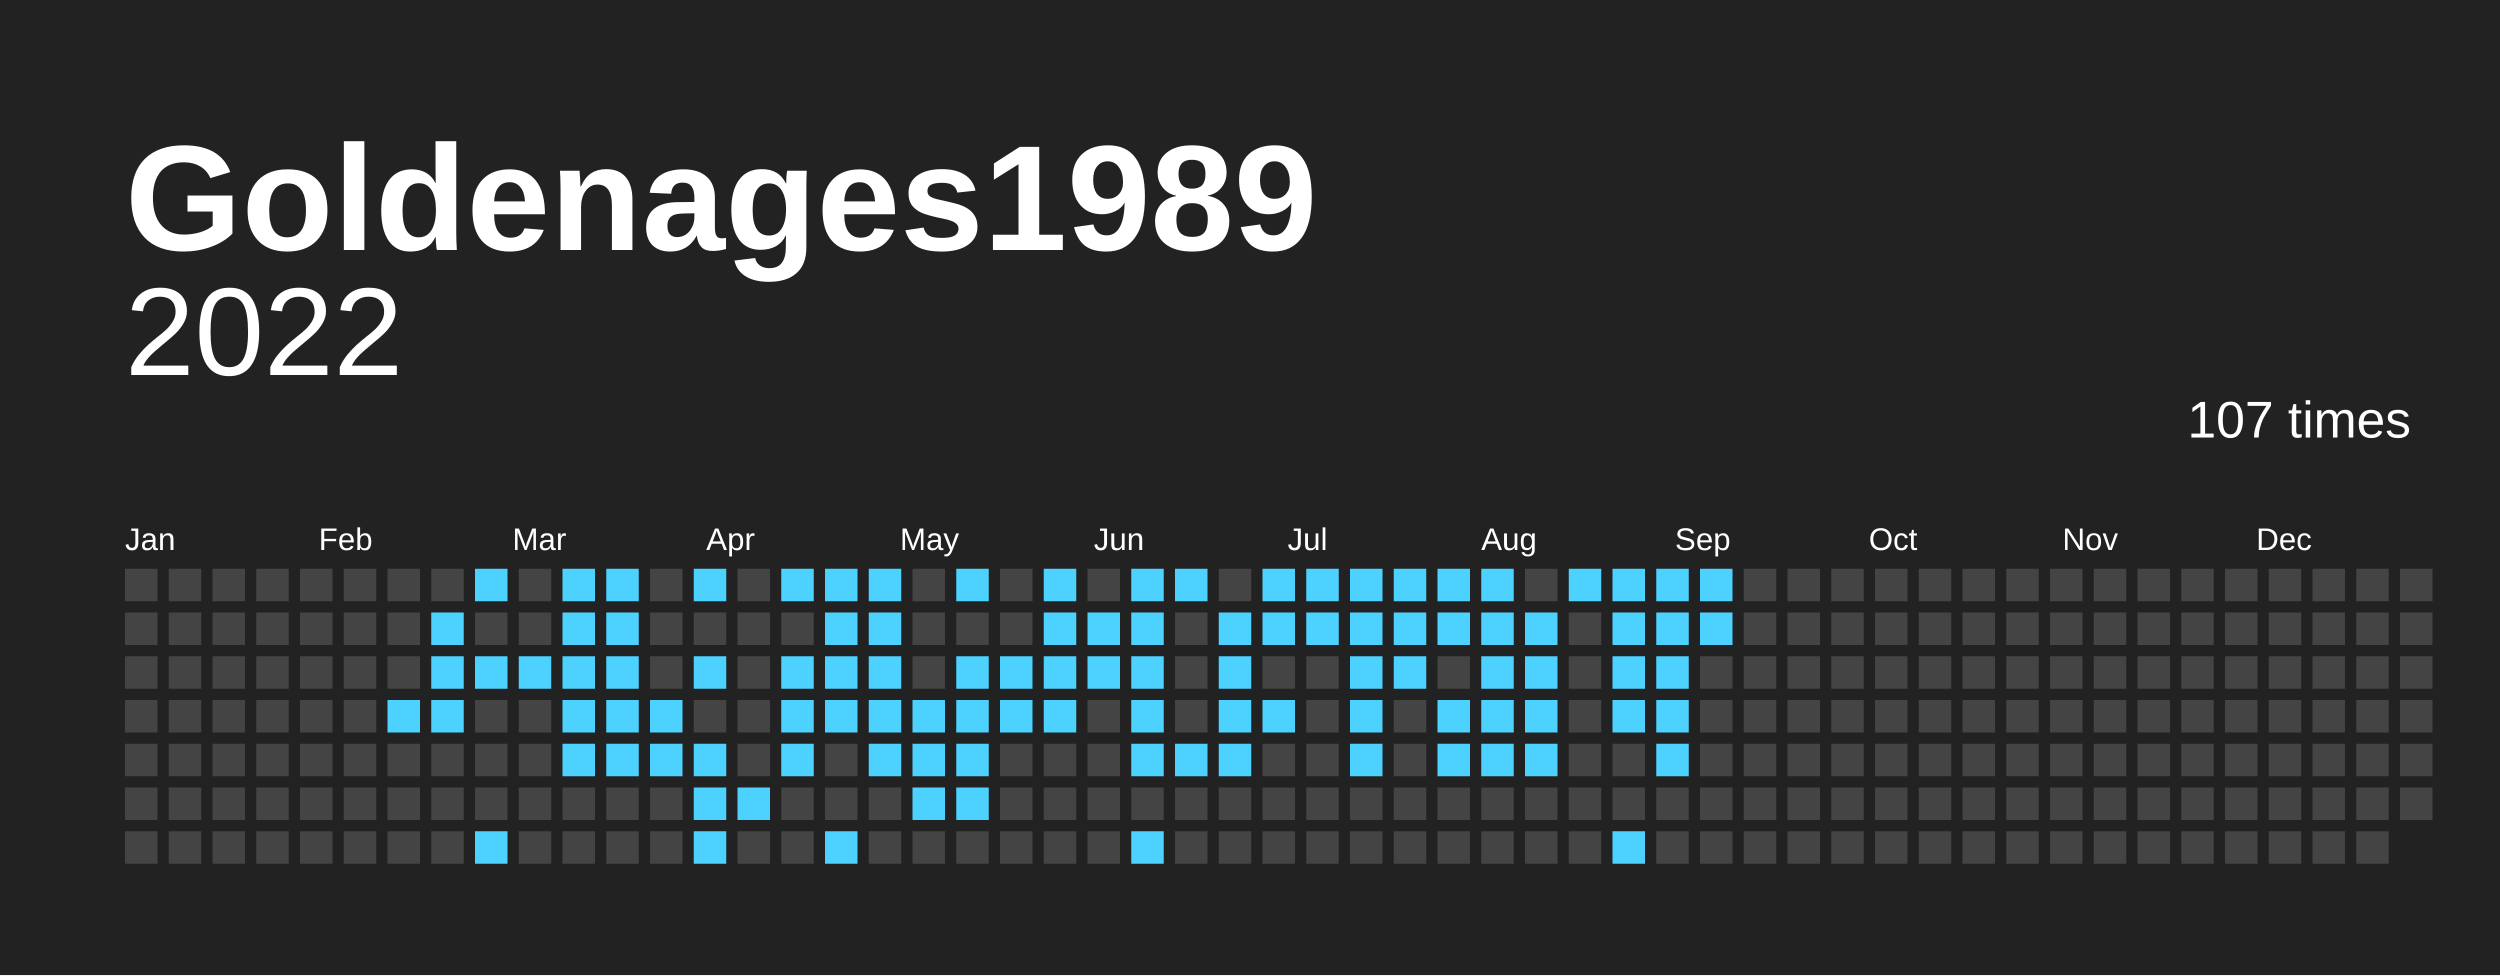
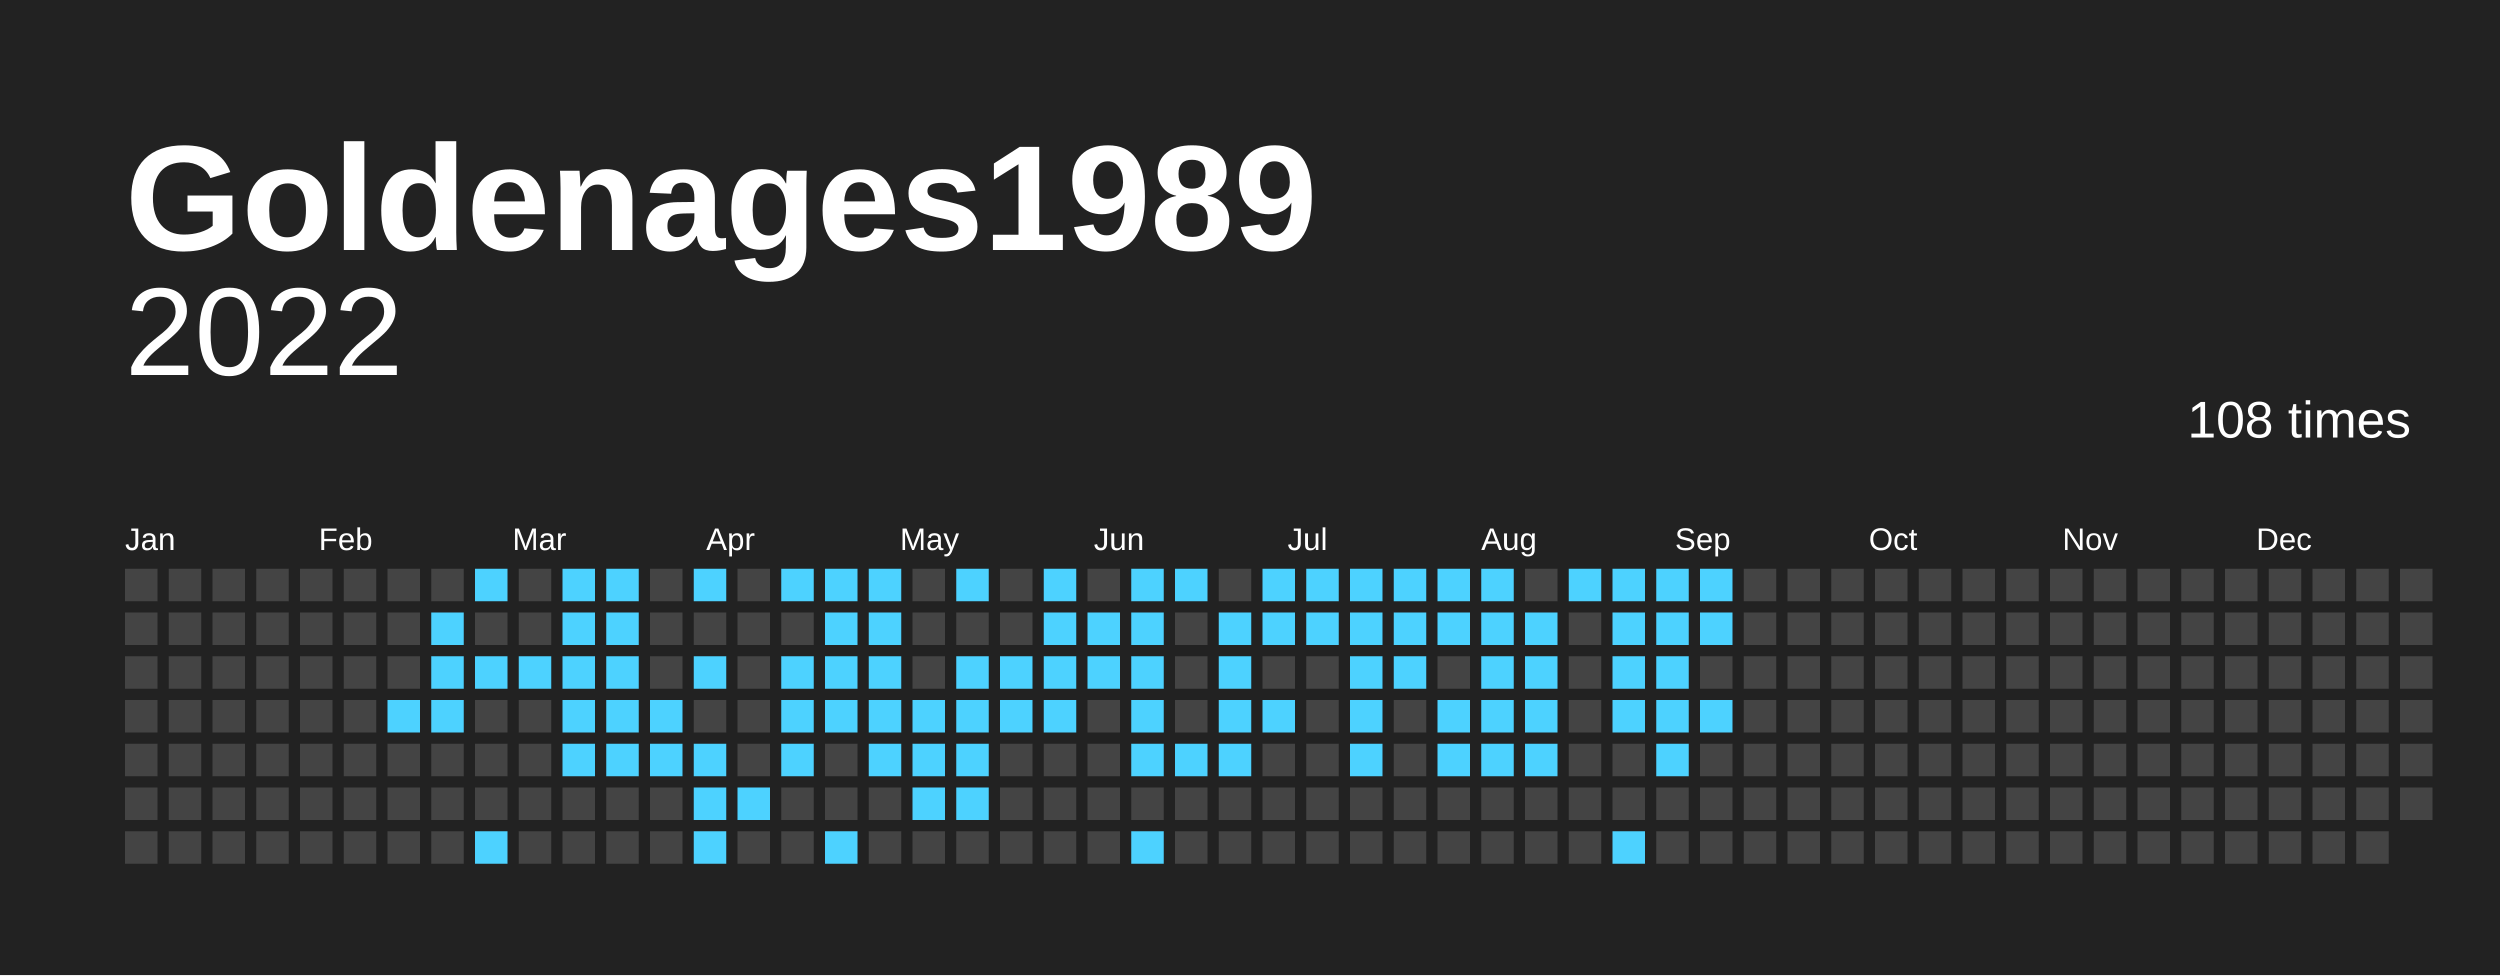
<svg xmlns="http://www.w3.org/2000/svg" baseProfile="full" height="78mm" version="1.1" viewBox="0,0,200,78" width="200mm">
  <defs />
  <rect fill="#222222" height="78" width="200" x="0" y="0" />
  <text fill="#FFFFFF" style="font-size:12px; font-family:Arial; font-weight:bold;" x="10" y="20">Goldenages1989</text>
  <text alignment-baseline="hanging" fill="#FFFFFF" style="font-size:10.0px; font-family:Arial;" x="10" y="30">2022</text>
-   <text alignment-baseline="hanging" fill="#FFFFFF" style="font-size:4.125px; font-family:Arial;" x="175" y="35">107 times</text>
+   <text alignment-baseline="hanging" fill="#FFFFFF" style="font-size:4.125px; font-family:Arial;" x="175" y="35">108 times</text>
  <text fill="#FFFFFF" style="font-size:2.5px; font-family:Arial" x="10.0" y="44">Jan</text>
  <text fill="#FFFFFF" style="font-size:2.5px; font-family:Arial" x="25.5" y="44">Feb</text>
  <text fill="#FFFFFF" style="font-size:2.5px; font-family:Arial" x="41.0" y="44">Mar</text>
  <text fill="#FFFFFF" style="font-size:2.5px; font-family:Arial" x="56.5" y="44">Apr</text>
  <text fill="#FFFFFF" style="font-size:2.5px; font-family:Arial" x="72.0" y="44">May</text>
  <text fill="#FFFFFF" style="font-size:2.5px; font-family:Arial" x="87.5" y="44">Jun</text>
  <text fill="#FFFFFF" style="font-size:2.5px; font-family:Arial" x="103.0" y="44">Jul</text>
  <text fill="#FFFFFF" style="font-size:2.5px; font-family:Arial" x="118.5" y="44">Aug</text>
  <text fill="#FFFFFF" style="font-size:2.5px; font-family:Arial" x="134.0" y="44">Sep</text>
  <text fill="#FFFFFF" style="font-size:2.5px; font-family:Arial" x="149.5" y="44">Oct</text>
  <text fill="#FFFFFF" style="font-size:2.5px; font-family:Arial" x="165.0" y="44">Nov</text>
  <text fill="#FFFFFF" style="font-size:2.5px; font-family:Arial" x="180.5" y="44">Dec</text>
  <rect fill="#444444" height="2.6" width="2.6" x="10.0" y="45.5" />
  <rect fill="#444444" height="2.6" width="2.6" x="10.0" y="49.0" />
  <rect fill="#444444" height="2.6" width="2.6" x="10.0" y="52.5" />
  <rect fill="#444444" height="2.6" width="2.6" x="10.0" y="56.0" />
  <rect fill="#444444" height="2.6" width="2.6" x="10.0" y="59.5" />
  <rect fill="#444444" height="2.6" width="2.6" x="10.0" y="63.0" />
  <rect fill="#444444" height="2.6" width="2.6" x="10.0" y="66.5" />
  <rect fill="#444444" height="2.6" width="2.6" x="13.5" y="45.5" />
  <rect fill="#444444" height="2.6" width="2.6" x="13.5" y="49.0" />
  <rect fill="#444444" height="2.6" width="2.6" x="13.5" y="52.5" />
  <rect fill="#444444" height="2.6" width="2.6" x="13.5" y="56.0" />
  <rect fill="#444444" height="2.6" width="2.6" x="13.5" y="59.5" />
  <rect fill="#444444" height="2.6" width="2.6" x="13.5" y="63.0" />
  <rect fill="#444444" height="2.6" width="2.6" x="13.5" y="66.5" />
  <rect fill="#444444" height="2.6" width="2.6" x="17.0" y="45.5" />
  <rect fill="#444444" height="2.6" width="2.6" x="17.0" y="49.0" />
  <rect fill="#444444" height="2.6" width="2.6" x="17.0" y="52.5" />
  <rect fill="#444444" height="2.6" width="2.6" x="17.0" y="56.0" />
  <rect fill="#444444" height="2.6" width="2.6" x="17.0" y="59.5" />
  <rect fill="#444444" height="2.6" width="2.6" x="17.0" y="63.0" />
  <rect fill="#444444" height="2.6" width="2.6" x="17.0" y="66.5" />
  <rect fill="#444444" height="2.6" width="2.6" x="20.5" y="45.5" />
  <rect fill="#444444" height="2.6" width="2.6" x="20.5" y="49.0" />
  <rect fill="#444444" height="2.6" width="2.6" x="20.5" y="52.5" />
  <rect fill="#444444" height="2.6" width="2.6" x="20.5" y="56.0" />
  <rect fill="#444444" height="2.6" width="2.6" x="20.5" y="59.5" />
  <rect fill="#444444" height="2.6" width="2.6" x="20.5" y="63.0" />
  <rect fill="#444444" height="2.6" width="2.6" x="20.5" y="66.5" />
  <rect fill="#444444" height="2.6" width="2.6" x="24.0" y="45.5" />
  <rect fill="#444444" height="2.6" width="2.6" x="24.0" y="49.0" />
  <rect fill="#444444" height="2.6" width="2.6" x="24.0" y="52.5" />
  <rect fill="#444444" height="2.6" width="2.6" x="24.0" y="56.0" />
  <rect fill="#444444" height="2.6" width="2.6" x="24.0" y="59.5" />
  <rect fill="#444444" height="2.6" width="2.6" x="24.0" y="63.0" />
  <rect fill="#444444" height="2.6" width="2.6" x="24.0" y="66.5" />
  <rect fill="#444444" height="2.6" width="2.6" x="27.5" y="45.5" />
  <rect fill="#444444" height="2.6" width="2.6" x="27.5" y="49.0" />
  <rect fill="#444444" height="2.6" width="2.6" x="27.5" y="52.5" />
  <rect fill="#444444" height="2.6" width="2.6" x="27.5" y="56.0" />
  <rect fill="#444444" height="2.6" width="2.6" x="27.5" y="59.5" />
  <rect fill="#444444" height="2.6" width="2.6" x="27.5" y="63.0" />
  <rect fill="#444444" height="2.6" width="2.6" x="27.5" y="66.5" />
  <rect fill="#444444" height="2.6" width="2.6" x="31.0" y="45.5" />
  <rect fill="#444444" height="2.6" width="2.6" x="31.0" y="49.0" />
  <rect fill="#444444" height="2.6" width="2.6" x="31.0" y="52.5" />
  <rect fill="#4DD2FF" height="2.6" width="2.6" x="31.0" y="56.0" />
  <rect fill="#444444" height="2.6" width="2.6" x="31.0" y="59.5" />
  <rect fill="#444444" height="2.6" width="2.6" x="31.0" y="63.0" />
  <rect fill="#444444" height="2.6" width="2.6" x="31.0" y="66.5" />
  <rect fill="#444444" height="2.6" width="2.6" x="34.5" y="45.5" />
  <rect fill="#4DD2FF" height="2.6" width="2.6" x="34.5" y="49.0" />
  <rect fill="#4DD2FF" height="2.6" width="2.6" x="34.5" y="52.5" />
  <rect fill="#4DD2FF" height="2.6" width="2.6" x="34.5" y="56.0" />
  <rect fill="#444444" height="2.6" width="2.6" x="34.5" y="59.5" />
  <rect fill="#444444" height="2.6" width="2.6" x="34.5" y="63.0" />
  <rect fill="#444444" height="2.6" width="2.6" x="34.5" y="66.5" />
  <rect fill="#4DD2FF" height="2.6" width="2.6" x="38.0" y="45.5" />
  <rect fill="#444444" height="2.6" width="2.6" x="38.0" y="49.0" />
  <rect fill="#4DD2FF" height="2.6" width="2.6" x="38.0" y="52.5" />
  <rect fill="#444444" height="2.6" width="2.6" x="38.0" y="56.0" />
  <rect fill="#444444" height="2.6" width="2.6" x="38.0" y="59.5" />
  <rect fill="#444444" height="2.6" width="2.6" x="38.0" y="63.0" />
  <rect fill="#4DD2FF" height="2.6" width="2.6" x="38.0" y="66.5" />
  <rect fill="#444444" height="2.6" width="2.6" x="41.5" y="45.5" />
  <rect fill="#444444" height="2.6" width="2.6" x="41.5" y="49.0" />
  <rect fill="#4DD2FF" height="2.6" width="2.6" x="41.5" y="52.5" />
  <rect fill="#444444" height="2.6" width="2.6" x="41.5" y="56.0" />
  <rect fill="#444444" height="2.6" width="2.6" x="41.5" y="59.5" />
  <rect fill="#444444" height="2.6" width="2.6" x="41.5" y="63.0" />
  <rect fill="#444444" height="2.6" width="2.6" x="41.5" y="66.5" />
  <rect fill="#4DD2FF" height="2.6" width="2.6" x="45.0" y="45.5" />
  <rect fill="#4DD2FF" height="2.6" width="2.6" x="45.0" y="49.0" />
  <rect fill="#4DD2FF" height="2.6" width="2.6" x="45.0" y="52.5" />
  <rect fill="#4DD2FF" height="2.6" width="2.6" x="45.0" y="56.0" />
  <rect fill="#4DD2FF" height="2.6" width="2.6" x="45.0" y="59.5" />
  <rect fill="#444444" height="2.6" width="2.6" x="45.0" y="63.0" />
  <rect fill="#444444" height="2.6" width="2.6" x="45.0" y="66.5" />
  <rect fill="#4DD2FF" height="2.6" width="2.6" x="48.5" y="45.5" />
  <rect fill="#4DD2FF" height="2.6" width="2.6" x="48.5" y="49.0" />
  <rect fill="#4DD2FF" height="2.6" width="2.6" x="48.5" y="52.5" />
  <rect fill="#4DD2FF" height="2.6" width="2.6" x="48.5" y="56.0" />
  <rect fill="#4DD2FF" height="2.6" width="2.6" x="48.5" y="59.5" />
  <rect fill="#444444" height="2.6" width="2.6" x="48.5" y="63.0" />
  <rect fill="#444444" height="2.6" width="2.6" x="48.5" y="66.5" />
  <rect fill="#444444" height="2.6" width="2.6" x="52.0" y="45.5" />
  <rect fill="#444444" height="2.6" width="2.6" x="52.0" y="49.0" />
  <rect fill="#444444" height="2.6" width="2.6" x="52.0" y="52.5" />
  <rect fill="#4DD2FF" height="2.6" width="2.6" x="52.0" y="56.0" />
  <rect fill="#4DD2FF" height="2.6" width="2.6" x="52.0" y="59.5" />
  <rect fill="#444444" height="2.6" width="2.6" x="52.0" y="63.0" />
  <rect fill="#444444" height="2.6" width="2.6" x="52.0" y="66.5" />
  <rect fill="#4DD2FF" height="2.6" width="2.6" x="55.5" y="45.5" />
  <rect fill="#444444" height="2.6" width="2.6" x="55.5" y="49.0" />
  <rect fill="#4DD2FF" height="2.6" width="2.6" x="55.5" y="52.5" />
  <rect fill="#444444" height="2.6" width="2.6" x="55.5" y="56.0" />
  <rect fill="#4DD2FF" height="2.6" width="2.6" x="55.5" y="59.5" />
  <rect fill="#4DD2FF" height="2.6" width="2.6" x="55.5" y="63.0" />
  <rect fill="#4DD2FF" height="2.6" width="2.6" x="55.5" y="66.5" />
  <rect fill="#444444" height="2.6" width="2.6" x="59.0" y="45.5" />
  <rect fill="#444444" height="2.6" width="2.6" x="59.0" y="49.0" />
  <rect fill="#444444" height="2.6" width="2.6" x="59.0" y="52.5" />
  <rect fill="#444444" height="2.6" width="2.6" x="59.0" y="56.0" />
  <rect fill="#444444" height="2.6" width="2.6" x="59.0" y="59.5" />
  <rect fill="#4DD2FF" height="2.6" width="2.6" x="59.0" y="63.0" />
  <rect fill="#444444" height="2.6" width="2.6" x="59.0" y="66.5" />
  <rect fill="#4DD2FF" height="2.6" width="2.6" x="62.5" y="45.5" />
  <rect fill="#444444" height="2.6" width="2.6" x="62.5" y="49.0" />
  <rect fill="#4DD2FF" height="2.6" width="2.6" x="62.5" y="52.5" />
  <rect fill="#4DD2FF" height="2.6" width="2.6" x="62.5" y="56.0" />
  <rect fill="#4DD2FF" height="2.6" width="2.6" x="62.5" y="59.5" />
  <rect fill="#444444" height="2.6" width="2.6" x="62.5" y="63.0" />
  <rect fill="#444444" height="2.6" width="2.6" x="62.5" y="66.5" />
  <rect fill="#4DD2FF" height="2.6" width="2.6" x="66.0" y="45.5" />
  <rect fill="#4DD2FF" height="2.6" width="2.6" x="66.0" y="49.0" />
  <rect fill="#4DD2FF" height="2.6" width="2.6" x="66.0" y="52.5" />
  <rect fill="#4DD2FF" height="2.6" width="2.6" x="66.0" y="56.0" />
  <rect fill="#444444" height="2.6" width="2.6" x="66.0" y="59.5" />
  <rect fill="#444444" height="2.6" width="2.6" x="66.0" y="63.0" />
  <rect fill="#4DD2FF" height="2.6" width="2.6" x="66.0" y="66.5" />
  <rect fill="#4DD2FF" height="2.6" width="2.6" x="69.5" y="45.5" />
  <rect fill="#4DD2FF" height="2.6" width="2.6" x="69.5" y="49.0" />
  <rect fill="#4DD2FF" height="2.6" width="2.6" x="69.5" y="52.5" />
  <rect fill="#4DD2FF" height="2.6" width="2.6" x="69.5" y="56.0" />
  <rect fill="#4DD2FF" height="2.6" width="2.6" x="69.5" y="59.5" />
  <rect fill="#444444" height="2.6" width="2.6" x="69.5" y="63.0" />
  <rect fill="#444444" height="2.6" width="2.6" x="69.5" y="66.5" />
  <rect fill="#444444" height="2.6" width="2.6" x="73.0" y="45.5" />
  <rect fill="#444444" height="2.6" width="2.6" x="73.0" y="49.0" />
  <rect fill="#444444" height="2.6" width="2.6" x="73.0" y="52.5" />
  <rect fill="#4DD2FF" height="2.6" width="2.6" x="73.0" y="56.0" />
  <rect fill="#4DD2FF" height="2.6" width="2.6" x="73.0" y="59.5" />
  <rect fill="#4DD2FF" height="2.6" width="2.6" x="73.0" y="63.0" />
  <rect fill="#444444" height="2.6" width="2.6" x="73.0" y="66.5" />
  <rect fill="#4DD2FF" height="2.6" width="2.6" x="76.5" y="45.5" />
  <rect fill="#444444" height="2.6" width="2.6" x="76.5" y="49.0" />
  <rect fill="#4DD2FF" height="2.6" width="2.6" x="76.5" y="52.5" />
  <rect fill="#4DD2FF" height="2.6" width="2.6" x="76.5" y="56.0" />
  <rect fill="#4DD2FF" height="2.6" width="2.6" x="76.5" y="59.5" />
  <rect fill="#4DD2FF" height="2.6" width="2.6" x="76.5" y="63.0" />
  <rect fill="#444444" height="2.6" width="2.6" x="76.5" y="66.5" />
  <rect fill="#444444" height="2.6" width="2.6" x="80.0" y="45.5" />
  <rect fill="#444444" height="2.6" width="2.6" x="80.0" y="49.0" />
  <rect fill="#4DD2FF" height="2.6" width="2.6" x="80.0" y="52.5" />
  <rect fill="#4DD2FF" height="2.6" width="2.6" x="80.0" y="56.0" />
  <rect fill="#444444" height="2.6" width="2.6" x="80.0" y="59.5" />
  <rect fill="#444444" height="2.6" width="2.6" x="80.0" y="63.0" />
  <rect fill="#444444" height="2.6" width="2.6" x="80.0" y="66.5" />
  <rect fill="#4DD2FF" height="2.6" width="2.6" x="83.5" y="45.5" />
  <rect fill="#4DD2FF" height="2.6" width="2.6" x="83.5" y="49.0" />
  <rect fill="#4DD2FF" height="2.6" width="2.6" x="83.5" y="52.5" />
  <rect fill="#4DD2FF" height="2.6" width="2.6" x="83.5" y="56.0" />
  <rect fill="#444444" height="2.6" width="2.6" x="83.5" y="59.5" />
  <rect fill="#444444" height="2.6" width="2.6" x="83.5" y="63.0" />
  <rect fill="#444444" height="2.6" width="2.6" x="83.5" y="66.5" />
  <rect fill="#444444" height="2.6" width="2.6" x="87.0" y="45.5" />
  <rect fill="#4DD2FF" height="2.6" width="2.6" x="87.0" y="49.0" />
  <rect fill="#4DD2FF" height="2.6" width="2.6" x="87.0" y="52.5" />
  <rect fill="#444444" height="2.6" width="2.6" x="87.0" y="56.0" />
  <rect fill="#444444" height="2.6" width="2.6" x="87.0" y="59.5" />
  <rect fill="#444444" height="2.6" width="2.6" x="87.0" y="63.0" />
  <rect fill="#444444" height="2.6" width="2.6" x="87.0" y="66.5" />
  <rect fill="#4DD2FF" height="2.6" width="2.6" x="90.5" y="45.5" />
  <rect fill="#4DD2FF" height="2.6" width="2.6" x="90.5" y="49.0" />
  <rect fill="#4DD2FF" height="2.6" width="2.6" x="90.5" y="52.5" />
  <rect fill="#4DD2FF" height="2.6" width="2.6" x="90.5" y="56.0" />
  <rect fill="#4DD2FF" height="2.6" width="2.6" x="90.5" y="59.5" />
  <rect fill="#444444" height="2.6" width="2.6" x="90.5" y="63.0" />
  <rect fill="#4DD2FF" height="2.6" width="2.6" x="90.5" y="66.5" />
  <rect fill="#4DD2FF" height="2.6" width="2.6" x="94.0" y="45.5" />
  <rect fill="#444444" height="2.6" width="2.6" x="94.0" y="49.0" />
  <rect fill="#444444" height="2.6" width="2.6" x="94.0" y="52.5" />
  <rect fill="#444444" height="2.6" width="2.6" x="94.0" y="56.0" />
  <rect fill="#4DD2FF" height="2.6" width="2.6" x="94.0" y="59.5" />
  <rect fill="#444444" height="2.6" width="2.6" x="94.0" y="63.0" />
  <rect fill="#444444" height="2.6" width="2.6" x="94.0" y="66.5" />
  <rect fill="#444444" height="2.6" width="2.6" x="97.5" y="45.5" />
  <rect fill="#4DD2FF" height="2.6" width="2.6" x="97.5" y="49.0" />
  <rect fill="#4DD2FF" height="2.6" width="2.6" x="97.5" y="52.5" />
  <rect fill="#4DD2FF" height="2.6" width="2.6" x="97.5" y="56.0" />
  <rect fill="#4DD2FF" height="2.6" width="2.6" x="97.5" y="59.5" />
  <rect fill="#444444" height="2.6" width="2.6" x="97.5" y="63.0" />
  <rect fill="#444444" height="2.6" width="2.6" x="97.5" y="66.5" />
  <rect fill="#4DD2FF" height="2.6" width="2.6" x="101.0" y="45.5" />
  <rect fill="#4DD2FF" height="2.6" width="2.6" x="101.0" y="49.0" />
  <rect fill="#444444" height="2.6" width="2.6" x="101.0" y="52.5" />
  <rect fill="#4DD2FF" height="2.6" width="2.6" x="101.0" y="56.0" />
  <rect fill="#444444" height="2.6" width="2.6" x="101.0" y="59.5" />
  <rect fill="#444444" height="2.6" width="2.6" x="101.0" y="63.0" />
  <rect fill="#444444" height="2.6" width="2.6" x="101.0" y="66.5" />
  <rect fill="#4DD2FF" height="2.6" width="2.6" x="104.5" y="45.5" />
  <rect fill="#4DD2FF" height="2.6" width="2.6" x="104.5" y="49.0" />
  <rect fill="#444444" height="2.6" width="2.6" x="104.5" y="52.5" />
  <rect fill="#444444" height="2.6" width="2.6" x="104.5" y="56.0" />
  <rect fill="#444444" height="2.6" width="2.6" x="104.5" y="59.5" />
  <rect fill="#444444" height="2.6" width="2.6" x="104.5" y="63.0" />
  <rect fill="#444444" height="2.6" width="2.6" x="104.5" y="66.5" />
  <rect fill="#4DD2FF" height="2.6" width="2.6" x="108.0" y="45.5" />
  <rect fill="#4DD2FF" height="2.6" width="2.6" x="108.0" y="49.0" />
  <rect fill="#4DD2FF" height="2.6" width="2.6" x="108.0" y="52.5" />
  <rect fill="#4DD2FF" height="2.6" width="2.6" x="108.0" y="56.0" />
  <rect fill="#4DD2FF" height="2.6" width="2.6" x="108.0" y="59.5" />
  <rect fill="#444444" height="2.6" width="2.6" x="108.0" y="63.0" />
  <rect fill="#444444" height="2.6" width="2.6" x="108.0" y="66.5" />
  <rect fill="#4DD2FF" height="2.6" width="2.6" x="111.5" y="45.5" />
  <rect fill="#4DD2FF" height="2.6" width="2.6" x="111.5" y="49.0" />
  <rect fill="#4DD2FF" height="2.6" width="2.6" x="111.5" y="52.5" />
  <rect fill="#444444" height="2.6" width="2.6" x="111.5" y="56.0" />
  <rect fill="#444444" height="2.6" width="2.6" x="111.5" y="59.5" />
  <rect fill="#444444" height="2.6" width="2.6" x="111.5" y="63.0" />
  <rect fill="#444444" height="2.6" width="2.6" x="111.5" y="66.5" />
  <rect fill="#4DD2FF" height="2.6" width="2.6" x="115.0" y="45.5" />
  <rect fill="#4DD2FF" height="2.6" width="2.6" x="115.0" y="49.0" />
  <rect fill="#444444" height="2.6" width="2.6" x="115.0" y="52.5" />
  <rect fill="#4DD2FF" height="2.6" width="2.6" x="115.0" y="56.0" />
  <rect fill="#4DD2FF" height="2.6" width="2.6" x="115.0" y="59.5" />
  <rect fill="#444444" height="2.6" width="2.6" x="115.0" y="63.0" />
  <rect fill="#444444" height="2.6" width="2.6" x="115.0" y="66.5" />
  <rect fill="#4DD2FF" height="2.6" width="2.6" x="118.5" y="45.5" />
  <rect fill="#4DD2FF" height="2.6" width="2.6" x="118.5" y="49.0" />
  <rect fill="#4DD2FF" height="2.6" width="2.6" x="118.5" y="52.5" />
  <rect fill="#4DD2FF" height="2.6" width="2.6" x="118.5" y="56.0" />
  <rect fill="#4DD2FF" height="2.6" width="2.6" x="118.5" y="59.5" />
  <rect fill="#444444" height="2.6" width="2.6" x="118.5" y="63.0" />
  <rect fill="#444444" height="2.6" width="2.6" x="118.5" y="66.5" />
  <rect fill="#444444" height="2.6" width="2.6" x="122.0" y="45.5" />
  <rect fill="#4DD2FF" height="2.6" width="2.6" x="122.0" y="49.0" />
  <rect fill="#4DD2FF" height="2.6" width="2.6" x="122.0" y="52.5" />
  <rect fill="#4DD2FF" height="2.6" width="2.6" x="122.0" y="56.0" />
  <rect fill="#4DD2FF" height="2.6" width="2.6" x="122.0" y="59.5" />
  <rect fill="#444444" height="2.6" width="2.6" x="122.0" y="63.0" />
  <rect fill="#444444" height="2.6" width="2.6" x="122.0" y="66.5" />
  <rect fill="#4DD2FF" height="2.6" width="2.6" x="125.5" y="45.5" />
  <rect fill="#444444" height="2.6" width="2.6" x="125.5" y="49.0" />
  <rect fill="#444444" height="2.6" width="2.6" x="125.5" y="52.5" />
  <rect fill="#444444" height="2.6" width="2.6" x="125.5" y="56.0" />
  <rect fill="#444444" height="2.6" width="2.6" x="125.5" y="59.5" />
  <rect fill="#444444" height="2.6" width="2.6" x="125.5" y="63.0" />
  <rect fill="#444444" height="2.6" width="2.6" x="125.5" y="66.5" />
  <rect fill="#4DD2FF" height="2.6" width="2.6" x="129.0" y="45.5" />
  <rect fill="#4DD2FF" height="2.6" width="2.6" x="129.0" y="49.0" />
  <rect fill="#4DD2FF" height="2.6" width="2.6" x="129.0" y="52.5" />
  <rect fill="#4DD2FF" height="2.6" width="2.6" x="129.0" y="56.0" />
  <rect fill="#444444" height="2.6" width="2.6" x="129.0" y="59.5" />
  <rect fill="#444444" height="2.6" width="2.6" x="129.0" y="63.0" />
  <rect fill="#4DD2FF" height="2.6" width="2.6" x="129.0" y="66.5" />
  <rect fill="#4DD2FF" height="2.6" width="2.6" x="132.5" y="45.5" />
  <rect fill="#4DD2FF" height="2.6" width="2.6" x="132.5" y="49.0" />
  <rect fill="#4DD2FF" height="2.6" width="2.6" x="132.5" y="52.5" />
  <rect fill="#4DD2FF" height="2.6" width="2.6" x="132.5" y="56.0" />
  <rect fill="#4DD2FF" height="2.6" width="2.6" x="132.5" y="59.5" />
  <rect fill="#444444" height="2.6" width="2.6" x="132.5" y="63.0" />
  <rect fill="#444444" height="2.6" width="2.6" x="132.5" y="66.5" />
  <rect fill="#4DD2FF" height="2.6" width="2.6" x="136.0" y="45.5" />
  <rect fill="#4DD2FF" height="2.6" width="2.6" x="136.0" y="49.0" />
  <rect fill="#444444" height="2.6" width="2.6" x="136.0" y="52.5" />
-   <rect fill="#444444" height="2.6" width="2.6" x="136.0" y="56.0" />
+   <rect fill="#4DD2FF" height="2.6" width="2.6" x="136.0" y="56.0" />
  <rect fill="#444444" height="2.6" width="2.6" x="136.0" y="59.5" />
  <rect fill="#444444" height="2.6" width="2.6" x="136.0" y="63.0" />
  <rect fill="#444444" height="2.6" width="2.6" x="136.0" y="66.5" />
  <rect fill="#444444" height="2.6" width="2.6" x="139.5" y="45.5" />
  <rect fill="#444444" height="2.6" width="2.6" x="139.5" y="49.0" />
  <rect fill="#444444" height="2.6" width="2.6" x="139.5" y="52.5" />
  <rect fill="#444444" height="2.6" width="2.6" x="139.5" y="56.0" />
  <rect fill="#444444" height="2.6" width="2.6" x="139.5" y="59.5" />
  <rect fill="#444444" height="2.6" width="2.6" x="139.5" y="63.0" />
  <rect fill="#444444" height="2.6" width="2.6" x="139.5" y="66.5" />
  <rect fill="#444444" height="2.6" width="2.6" x="143.0" y="45.5" />
  <rect fill="#444444" height="2.6" width="2.6" x="143.0" y="49.0" />
  <rect fill="#444444" height="2.6" width="2.6" x="143.0" y="52.5" />
  <rect fill="#444444" height="2.6" width="2.6" x="143.0" y="56.0" />
  <rect fill="#444444" height="2.6" width="2.6" x="143.0" y="59.5" />
  <rect fill="#444444" height="2.6" width="2.6" x="143.0" y="63.0" />
  <rect fill="#444444" height="2.6" width="2.6" x="143.0" y="66.5" />
  <rect fill="#444444" height="2.6" width="2.6" x="146.5" y="45.5" />
  <rect fill="#444444" height="2.6" width="2.6" x="146.5" y="49.0" />
  <rect fill="#444444" height="2.6" width="2.6" x="146.5" y="52.5" />
  <rect fill="#444444" height="2.6" width="2.6" x="146.5" y="56.0" />
  <rect fill="#444444" height="2.6" width="2.6" x="146.5" y="59.5" />
  <rect fill="#444444" height="2.6" width="2.6" x="146.5" y="63.0" />
  <rect fill="#444444" height="2.6" width="2.6" x="146.5" y="66.5" />
  <rect fill="#444444" height="2.6" width="2.6" x="150.0" y="45.5" />
  <rect fill="#444444" height="2.6" width="2.6" x="150.0" y="49.0" />
  <rect fill="#444444" height="2.6" width="2.6" x="150.0" y="52.5" />
  <rect fill="#444444" height="2.6" width="2.6" x="150.0" y="56.0" />
  <rect fill="#444444" height="2.6" width="2.6" x="150.0" y="59.5" />
  <rect fill="#444444" height="2.6" width="2.6" x="150.0" y="63.0" />
  <rect fill="#444444" height="2.6" width="2.6" x="150.0" y="66.5" />
  <rect fill="#444444" height="2.6" width="2.6" x="153.5" y="45.5" />
  <rect fill="#444444" height="2.6" width="2.6" x="153.5" y="49.0" />
  <rect fill="#444444" height="2.6" width="2.6" x="153.5" y="52.5" />
  <rect fill="#444444" height="2.6" width="2.6" x="153.5" y="56.0" />
  <rect fill="#444444" height="2.6" width="2.6" x="153.5" y="59.5" />
  <rect fill="#444444" height="2.6" width="2.6" x="153.5" y="63.0" />
  <rect fill="#444444" height="2.6" width="2.6" x="153.5" y="66.5" />
  <rect fill="#444444" height="2.6" width="2.6" x="157.0" y="45.5" />
  <rect fill="#444444" height="2.6" width="2.6" x="157.0" y="49.0" />
  <rect fill="#444444" height="2.6" width="2.6" x="157.0" y="52.5" />
  <rect fill="#444444" height="2.6" width="2.6" x="157.0" y="56.0" />
  <rect fill="#444444" height="2.6" width="2.6" x="157.0" y="59.5" />
  <rect fill="#444444" height="2.6" width="2.6" x="157.0" y="63.0" />
  <rect fill="#444444" height="2.6" width="2.6" x="157.0" y="66.5" />
  <rect fill="#444444" height="2.6" width="2.6" x="160.5" y="45.5" />
  <rect fill="#444444" height="2.6" width="2.6" x="160.5" y="49.0" />
  <rect fill="#444444" height="2.6" width="2.6" x="160.5" y="52.5" />
  <rect fill="#444444" height="2.6" width="2.6" x="160.5" y="56.0" />
  <rect fill="#444444" height="2.6" width="2.6" x="160.5" y="59.5" />
  <rect fill="#444444" height="2.6" width="2.6" x="160.5" y="63.0" />
  <rect fill="#444444" height="2.6" width="2.6" x="160.5" y="66.5" />
  <rect fill="#444444" height="2.6" width="2.6" x="164.0" y="45.5" />
  <rect fill="#444444" height="2.6" width="2.6" x="164.0" y="49.0" />
  <rect fill="#444444" height="2.6" width="2.6" x="164.0" y="52.5" />
  <rect fill="#444444" height="2.6" width="2.6" x="164.0" y="56.0" />
  <rect fill="#444444" height="2.6" width="2.6" x="164.0" y="59.5" />
  <rect fill="#444444" height="2.6" width="2.6" x="164.0" y="63.0" />
  <rect fill="#444444" height="2.6" width="2.6" x="164.0" y="66.5" />
  <rect fill="#444444" height="2.6" width="2.6" x="167.5" y="45.5" />
  <rect fill="#444444" height="2.6" width="2.6" x="167.5" y="49.0" />
  <rect fill="#444444" height="2.6" width="2.6" x="167.5" y="52.5" />
  <rect fill="#444444" height="2.6" width="2.6" x="167.5" y="56.0" />
  <rect fill="#444444" height="2.6" width="2.6" x="167.5" y="59.5" />
  <rect fill="#444444" height="2.6" width="2.6" x="167.5" y="63.0" />
  <rect fill="#444444" height="2.6" width="2.6" x="167.5" y="66.5" />
  <rect fill="#444444" height="2.6" width="2.6" x="171.0" y="45.5" />
  <rect fill="#444444" height="2.6" width="2.6" x="171.0" y="49.0" />
  <rect fill="#444444" height="2.6" width="2.6" x="171.0" y="52.5" />
  <rect fill="#444444" height="2.6" width="2.6" x="171.0" y="56.0" />
  <rect fill="#444444" height="2.6" width="2.6" x="171.0" y="59.5" />
  <rect fill="#444444" height="2.6" width="2.6" x="171.0" y="63.0" />
  <rect fill="#444444" height="2.6" width="2.6" x="171.0" y="66.5" />
  <rect fill="#444444" height="2.6" width="2.6" x="174.5" y="45.5" />
  <rect fill="#444444" height="2.6" width="2.6" x="174.5" y="49.0" />
  <rect fill="#444444" height="2.6" width="2.6" x="174.5" y="52.5" />
  <rect fill="#444444" height="2.6" width="2.6" x="174.5" y="56.0" />
  <rect fill="#444444" height="2.6" width="2.6" x="174.5" y="59.5" />
  <rect fill="#444444" height="2.6" width="2.6" x="174.5" y="63.0" />
  <rect fill="#444444" height="2.6" width="2.6" x="174.5" y="66.5" />
  <rect fill="#444444" height="2.6" width="2.6" x="178.0" y="45.5" />
  <rect fill="#444444" height="2.6" width="2.6" x="178.0" y="49.0" />
  <rect fill="#444444" height="2.6" width="2.6" x="178.0" y="52.5" />
  <rect fill="#444444" height="2.6" width="2.6" x="178.0" y="56.0" />
  <rect fill="#444444" height="2.6" width="2.6" x="178.0" y="59.5" />
  <rect fill="#444444" height="2.6" width="2.6" x="178.0" y="63.0" />
  <rect fill="#444444" height="2.6" width="2.6" x="178.0" y="66.5" />
  <rect fill="#444444" height="2.6" width="2.6" x="181.5" y="45.5" />
  <rect fill="#444444" height="2.6" width="2.6" x="181.5" y="49.0" />
  <rect fill="#444444" height="2.6" width="2.6" x="181.5" y="52.5" />
  <rect fill="#444444" height="2.6" width="2.6" x="181.5" y="56.0" />
  <rect fill="#444444" height="2.6" width="2.6" x="181.5" y="59.5" />
  <rect fill="#444444" height="2.6" width="2.6" x="181.5" y="63.0" />
  <rect fill="#444444" height="2.6" width="2.6" x="181.5" y="66.5" />
  <rect fill="#444444" height="2.6" width="2.6" x="185.0" y="45.5" />
  <rect fill="#444444" height="2.6" width="2.6" x="185.0" y="49.0" />
  <rect fill="#444444" height="2.6" width="2.6" x="185.0" y="52.5" />
  <rect fill="#444444" height="2.6" width="2.6" x="185.0" y="56.0" />
  <rect fill="#444444" height="2.6" width="2.6" x="185.0" y="59.5" />
  <rect fill="#444444" height="2.6" width="2.6" x="185.0" y="63.0" />
  <rect fill="#444444" height="2.6" width="2.6" x="185.0" y="66.5" />
  <rect fill="#444444" height="2.6" width="2.6" x="188.5" y="45.5" />
  <rect fill="#444444" height="2.6" width="2.6" x="188.5" y="49.0" />
  <rect fill="#444444" height="2.6" width="2.6" x="188.5" y="52.5" />
  <rect fill="#444444" height="2.6" width="2.6" x="188.5" y="56.0" />
  <rect fill="#444444" height="2.6" width="2.6" x="188.5" y="59.5" />
  <rect fill="#444444" height="2.6" width="2.6" x="188.5" y="63.0" />
  <rect fill="#444444" height="2.6" width="2.6" x="188.5" y="66.5" />
  <rect fill="#444444" height="2.6" width="2.6" x="192.0" y="45.5" />
  <rect fill="#444444" height="2.6" width="2.6" x="192.0" y="49.0" />
  <rect fill="#444444" height="2.6" width="2.6" x="192.0" y="52.5" />
  <rect fill="#444444" height="2.6" width="2.6" x="192.0" y="56.0" />
  <rect fill="#444444" height="2.6" width="2.6" x="192.0" y="59.5" />
  <rect fill="#444444" height="2.6" width="2.6" x="192.0" y="63.0" />
</svg>
